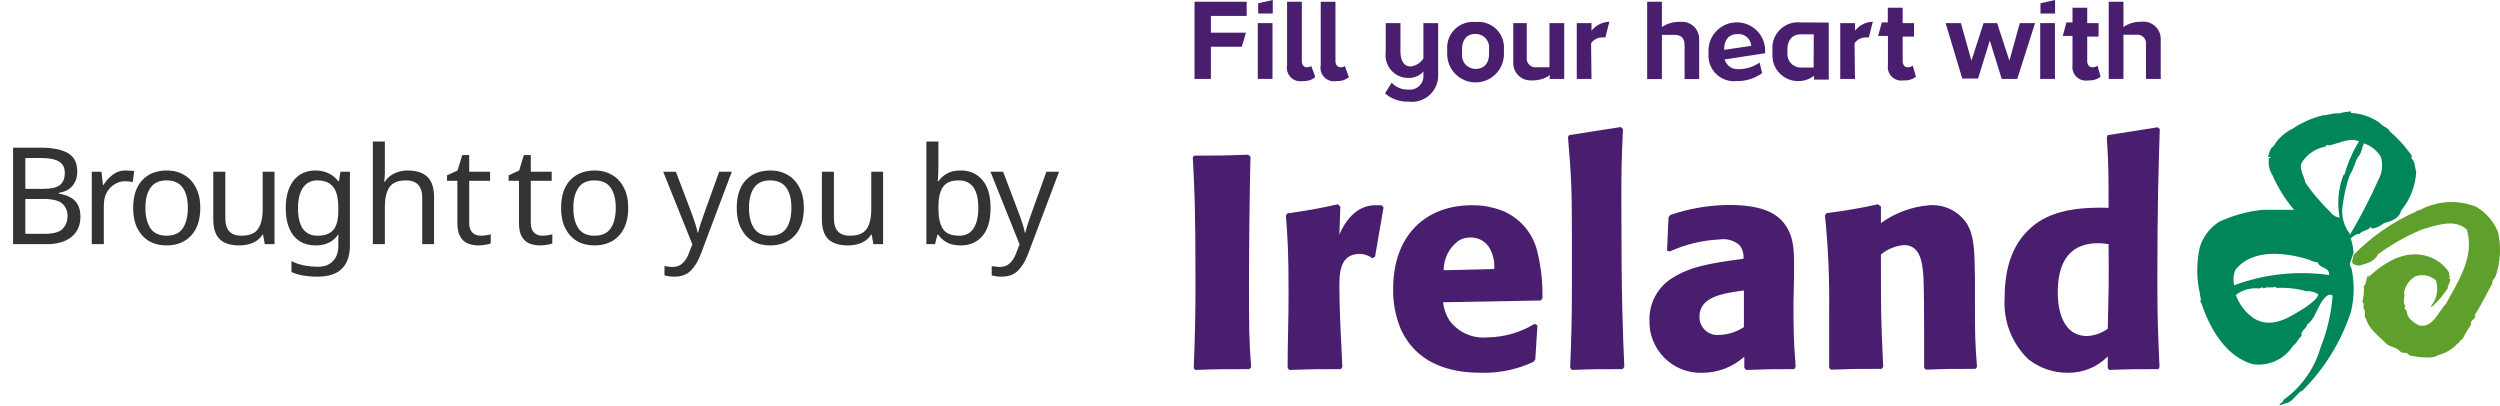
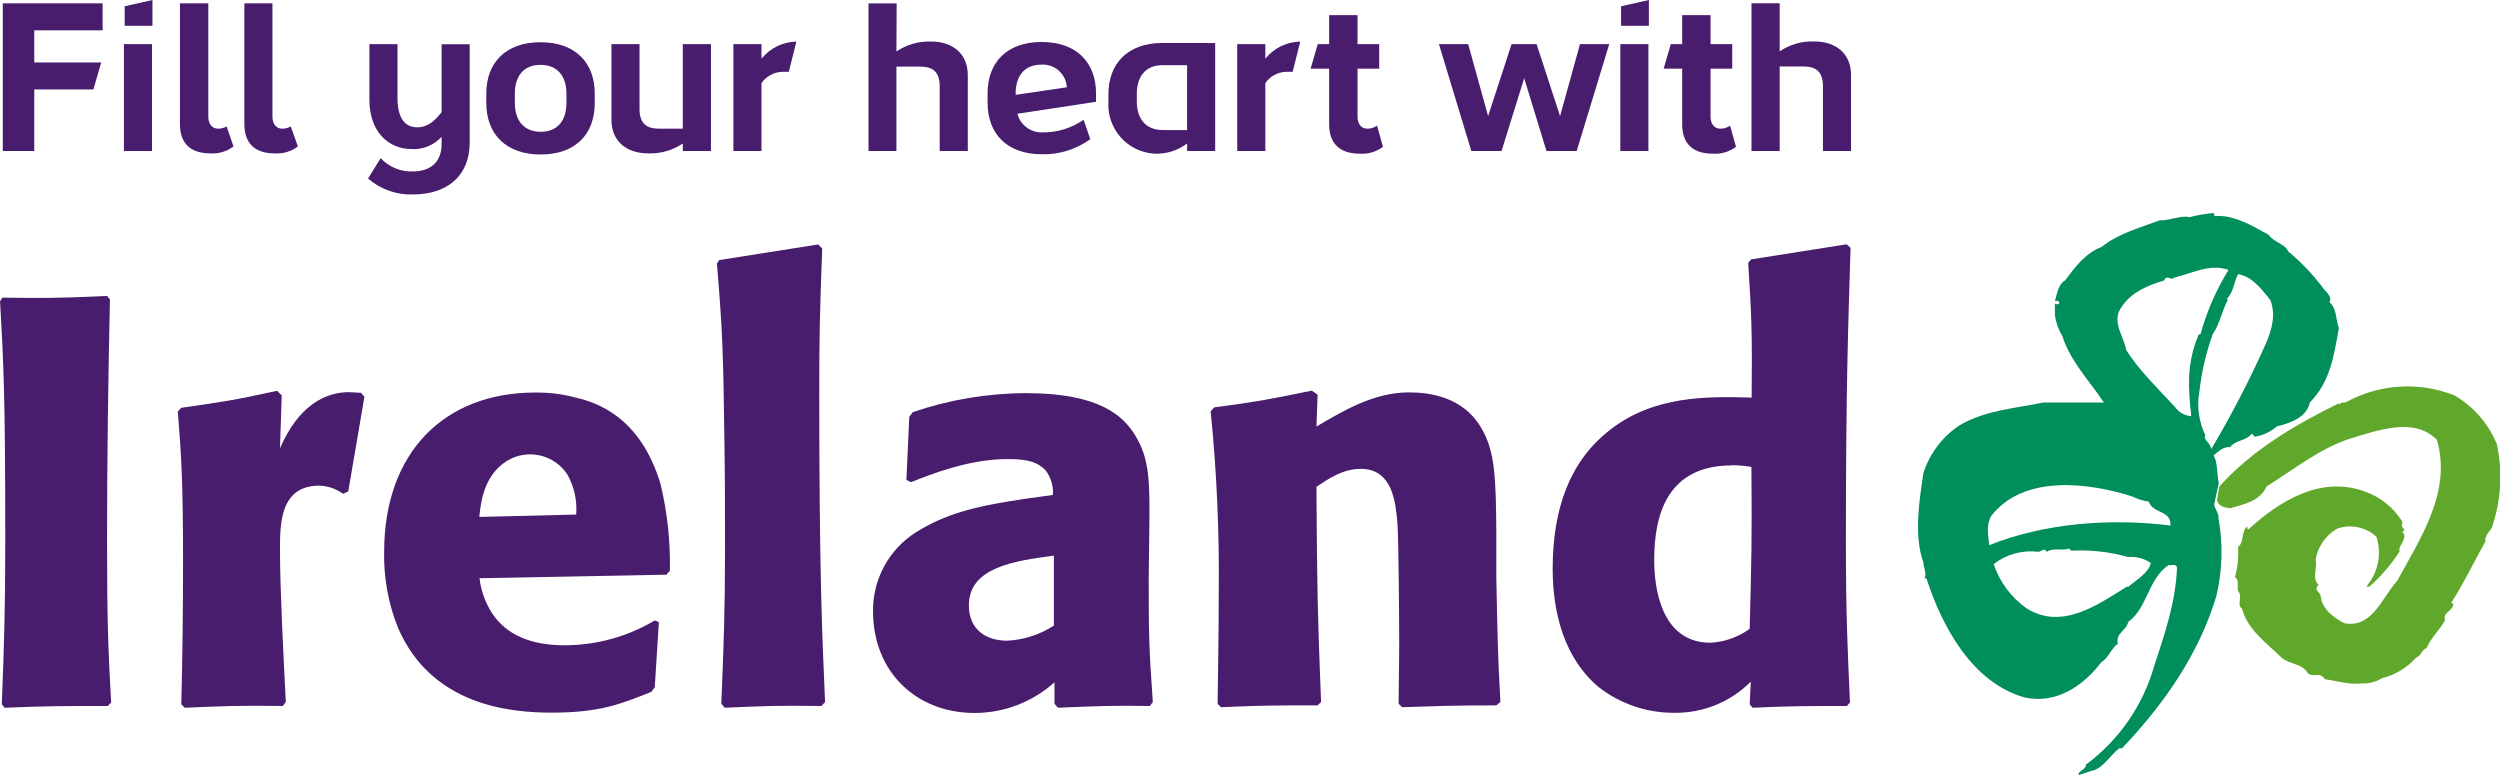
- <svg xmlns="http://www.w3.org/2000/svg" width="185.03" height="30" viewBox="0 0 185.03 30">
+ <svg xmlns="http://www.w3.org/2000/svg" width="116.79mm" height="36.22mm" viewBox="0 0 331.04 102.67">
  <g id="Layer_2" data-name="Layer 2">
    <g id="Layer_1-2" data-name="Layer 1">
+       <path d="M292.06,57.7a9.42,9.42,0,0,1-.83-5.78A34.36,34.36,0,0,1,293,44.26c.94-1.36,1.22-3.08,2-4.54l-.14-.14c.91-.8,1-2.46,1.51-3.28,1.85.34,3,1.85,4.26,3.42.77,2,.2,3.91-.58,5.77a134.78,134.78,0,0,1-7.25,14c0-.72-1-1.23-.83-1.77m-1.77-2.6a2.94,2.94,0,0,1-2.2-1.24c-2.2-2.37-4.84-4.94-6.46-7.54-.28-1.69-1.66-3.32-.95-5.09,1.21-2.42,3.75-3.45,6-4.11.31-.88.88.11,1.37-.4,2.29-.51,4.6-1.88,7.14-1a32.94,32.94,0,0,0-3.71,8.51c-.49,0-.32.58-.55.8-1.22,3.43-1.11,6.26-.68,10m-2.75,14.54c-8.07-1-16.71-.31-24,2.6-.14-1.37-.42-2.65.26-3.86,4.33-5.57,13-4.4,18.66-2.59a7.33,7.33,0,0,0,2.2.68c.57,1.65,3,1.11,2.88,3.17m-5.76,8.08c-3.84,2.4-8.6,5.83-13.29,2.89A11.7,11.7,0,0,1,264,74.7a8,8,0,0,1,5.91-1.63c.38,0,.8-.63,1.09,0,1-.58,1.91-.09,3-.43l.25.28a23.69,23.69,0,0,1,7.56.84,4.69,4.69,0,0,1,3,.79c-.27,1.32-2,2.29-3,3.17m12-13.76c-.29-1.2-.09-2.59-.69-3.66.68-.52,1.25-1.18,2.19-1.09.77-1,2.17-.8,2.86-1.79l.43.42a6,6,0,0,0,2.89-1.37c1.71-.44,3.94-1.12,4.37-3.17,2.71-2.75,3.2-6.17,3.85-9.86-.43-1.15-.23-2.52-1.25-3.43.39-.63-.34-1.29-.69-1.67A28.47,28.47,0,0,0,303,33.29c-.4-1-1.86-1.17-2.6-2.2-2.2-1.22-4.66-2.69-7.15-2.48l-.11-.4a18.45,18.45,0,0,0-3.17.54c-1.35-.26-2.57.48-4,.43-2.63,1-5.48,1.74-7.69,3.53-2.11.78-3.56,2.7-4.8,4.41-.91.48-1.08,1.74-1.37,2.74.18,0,.46-.11.55.15s-.06.2-.12.25-.34.06-.43-.11v1.63a7.13,7.13,0,0,0,1,2.75c1,3.25,3.57,5.9,5.48,8.77h-8c-3.77.79-7.63,1-11.08,3a12,12,0,0,0-4.81,6.32c-.57,3.78-1.29,8.26,0,11.91,0,.69.52,1.55.12,2.06h.28c2,6.23,6,13.81,13,15.77,4.26.94,7.86-1.65,10.14-4.65,1-.6,1.35-1.93,2.21-2.46-.37-1.4,1.14-1.72,1.36-2.89,2.61-1.91,2.55-5.59,5.35-7.54.37.12.88-.23,1.12.29-.18,4.68-1.63,8.83-3,13a24.64,24.64,0,0,1-9.06,13.14c0,.76-1.2.86-.93,1.38l1.62-.54c1.45-.2,2.54-2.09,3.71-3H281c5.77-6.08,10.25-12.69,12.49-20.17a25.3,25.3,0,0,0,.28-10.29c.11-.67-.63-1.36-.55-1.93Z" style="fill: #008e5a" />
+       <path d="M293.58,66.22c.14.85,1.05,1,1.77,1.08,1.8-.55,3.88-.89,4.79-2.88,3.6-2.26,7-5,11-6.32,3.43-1,8.46-3,11.55.14,2,6.89-2.18,13-5.24,18.65-2.05,2.24-3.28,6.32-7,5.64-1.37-.69-3-1.89-3.14-3.58-.14-.71-1-.74-.29-1.51-.94-.82-.1-2.36-.4-3.28A5.88,5.88,0,0,1,309.49,70a5.15,5.15,0,0,1,5.2,1.09,6.82,6.82,0,0,1-1.37,6.59h.43a22,22,0,0,0,4-4.65c-.14-.52.21-.86.4-1.26s.43-1,0-1.23c-.05-.2.17-.25.29-.4a.72.72,0,0,1-.29-1,9.54,9.54,0,0,0-5.2-4.12c-5.77-2-11.12,1.35-15.23,5.09-.17-.09-.14-.28-.14-.42-.86.74-.4,2.23-1.23,2.74a11.69,11.69,0,0,1-.4,4c.75.51.08,1.54.54,2,.42.69-.32,1.72.4,2.17.72,2.81,3.28,4.56,5.35,6.6,1,.72,2.39.72,3.16,1.64.55,1.17,1.8-.06,2.46,1.11,1.48.18,3.29.77,4.94.55a4.58,4.58,0,0,0,2.61-.69,8.92,8.92,0,0,0,4.54-2.74c.63-.2.77-1.09,1.37-1.23.55-1.38,1.77-2.41,2.46-3.72-.4-1,1.09-1.2,1.09-2.19-.13,0-.2-.07-.27-.12,1.52-2.32,3-5.4,4.52-8.12-.17-.6.46-1.23.83-1.77a20.6,20.6,0,0,0,.68-11.12A13.35,13.35,0,0,0,325,52.35a16.91,16.91,0,0,0-14.41.94c-.32,0-.66,0-.83.29l-.12-.14c-5.62,2.77-11.4,6.11-15.77,11Z" style="fill: #5fa82c" />
+       <path d="M14.55,39.65c-.23,10.57-.38,21.14-.38,31.71,0,11.1.15,14.62.54,21.68l-.46.45c-6.36,0-7.89,0-13.64.23l-.38-.46c.31-8,.46-12.64.46-21.67C.69,52.06.46,48.15,0,39.88l.31-.47c5.51.08,7.27.08,13.86-.22Z" style="fill: #491d6e" />
+       <path d="M45.42,65.39a5.68,5.68,0,0,0-3.14-1.08c-5.21,0-5.21,5.06-5.21,8.51,0,5.28.46,13.93.77,20.14l-.39.53c-6.12-.08-7.35,0-13,.23L24,93.26c.16-6.36.23-12.64.23-18.92,0-10.64-.23-14.09-.69-19.84L24,54C29.56,53.2,31,53,36.69,51.75l.61.61-.23,7c2.45-5.67,6-7.43,9.12-7.43.53,0,1.07.08,1.6.08l.46.53L46.11,65.07Z" style="fill: #491d6e" />
+       <path d="M87.24,82.39,86.7,91l-.46.62c-4.06,1.61-6.81,2.75-13.17,2.75-5.52,0-15.93-.92-20.38-11.25a25.62,25.62,0,0,1-1.83-10c0-13.25,8-21.14,20-21.14a19.52,19.52,0,0,1,5.44.69c2.6.61,8.5,2.45,11.18,11.49A45.17,45.17,0,0,1,88.7,75.57l-.46.53-24.75.47a10.89,10.89,0,0,0,1.69,4.67c1.84,2.76,5,4.21,9.58,4.21A23.4,23.4,0,0,0,86.7,82.16ZM76.29,68.14a9.36,9.36,0,0,0-1.15-5.28,5.89,5.89,0,0,0-8-1.84c-2.91,1.84-3.44,5-3.68,7.43Z" style="fill: #491d6e" />
+       <path d="M108.76,93.49c-5.59-.08-7.66,0-12.79.23l-.46-.53C95.82,85.6,96,81,96,72.74c0-4.52,0-9-.07-13.56-.16-12.41-.23-14.94-1-24.29l.3-.45,13.1-2.07.54.54c-.31,8.27-.39,11.72-.39,19,0,24.2.39,32.24.77,41.06Z" style="fill: #491d6e" />
+       <path d="M152.11,76.34c0,7.19,0,9.11.54,16.62l-.38.53c-5-.08-6.67,0-12.18.23l-.46-.53V90.35A15.8,15.8,0,0,1,129,94.41c-7.5,0-13.4-5.28-13.4-13.48a12.22,12.22,0,0,1,5.74-10.48c4.6-2.84,8.89-3.68,18.08-4.91a4.79,4.79,0,0,0-1-3.29c-1-1-2.14-1.46-5-1.46-5.13,0-10.11,2-12.79,3.06l-.61-.3.38-8.35.46-.62a46.73,46.73,0,0,1,15-2.52c9.81,0,12.87,3.06,14.41,5.52,2,3.21,2,6.2,1.91,13.09Zm-12.56-2.76c-5.21.69-11.26,1.53-11.26,6.59,0,3.21,2.3,4.67,5.06,4.67a12.41,12.41,0,0,0,6.2-2Z" style="fill: #491d6e" />
+       <path d="M198.14,93.41c-6.12,0-7.43.08-12.48.24l-.46-.46c0-2.61.08-5.29.08-7.9,0-2.9-.08-13.4-.23-15.92-.23-2.76-.62-7.28-4.83-7.28-2.45,0-4.29,1.3-5.9,2.38.08,13.7.15,16.69.61,28.49l-.46.45c-6.12,0-7.27,0-12.79.24l-.45-.46c.07-4.91.15-9.81.15-14.71a214,214,0,0,0-1.07-24l.46-.53c5.74-.77,7-1,12.94-2.22l.76.54-.15,4.21c3.53-2.07,7.59-4.52,12.26-4.52,2.75,0,7.12.61,9.5,4.6,1.91,3.13,2,6.66,2.06,14v6c.16,7.51.16,9.65.54,16.39Z" style="fill: #491d6e" />
+       <path d="M244.56,93.49c-5.74,0-7.2,0-12.49.23l-.38-.46.15-3a14,14,0,0,1-10.11,4.13,16.14,16.14,0,0,1-10-3.37c-4.52-3.75-6.13-9.72-6.13-15.7,0-7.89,2.23-14.24,7.58-18.38,5.83-4.6,13-4.45,18.77-4.29.08-8.73,0-10.64-.46-17.84l.38-.46,12.64-2,.54.46c-.31,10.12-.62,18.46-.62,38.68,0,10,.23,14.63.54,21.53ZM229.32,61.63c-8.58,0-10.27,6.59-10.27,12.48,0,1.54,0,11,7.43,11a9.69,9.69,0,0,0,5.21-1.84c.23-9.26.31-11.25.23-21.44a17.52,17.52,0,0,0-2.6-.23" style="fill: #491d6e" />
      <g>
-         <text transform="translate(0 18.07)" style="font-size: 10px;fill: #333;font-family: TelesansText-Regular, Telesans Text">B<tspan x="5.95" y="0" style="letter-spacing: -0.011em">r</tspan>
-           <tspan x="9.31" y="0" style="letter-spacing: -0em">o</tspan>
-           <tspan x="14.99" y="0" style="letter-spacing: -0.004em">u</tspan>
-           <tspan x="20.6" y="0">ght </tspan>
-           <tspan x="37.49" y="0" style="letter-spacing: -0.01em">t</tspan>
-           <tspan x="40.98" y="0" style="letter-spacing: -0em">o </tspan>
-           <tspan x="49.07" y="0" style="letter-spacing: -0.01em">y</tspan>
-           <tspan x="53.98" y="0" style="letter-spacing: 0em">ou </tspan>
-           <tspan x="67.72" y="0" style="letter-spacing: -0.014em">b</tspan>
-           <tspan x="73.29" y="0">y</tspan>
-         </text>
+         <path d="M16.4,5.84h3.72V20H16.4Z" style="fill: #491d6e" />
+         <path d="M50.4,20.94a5.52,5.52,0,0,0,4.26,1.76c2.4,0,3.81-1.29,3.81-3.64v-.94a5,5,0,0,1-3.95,1.62c-3.11,0-5.61-2.3-5.61-6.54V5.84h3.72V13c0,2.65,1,3.86,2.61,3.86s2.58-1.21,3.23-2v-9h3.72V18.89c0,4.42-3,6.86-7.53,6.86a8.59,8.59,0,0,1-5.93-2.11Z" style="fill: #491d6e" />
+         <path d="M90.41,19a7.64,7.64,0,0,1-4.57,1.31c-3,0-4.88-1.7-4.88-4.45V5.84h3.72v8.59c0,2,1,2.61,2.61,2.61s2.2,0,3.12,0V5.84h3.73V20H90.41Z" style="fill: #491d6e" />
+         <path d="M118.7,6.81a7.74,7.74,0,0,1,4.57-1.31c3,0,4.88,1.71,4.88,4.46V20h-3.72V11.43c0-2-1-2.61-2.61-2.61s-2.2,0-3.12,0V20H115V.45h3.73Z" style="fill: #491d6e" />
+         <path d="M235.66,6.8a7.64,7.64,0,0,1,4.57-1.31c3,0,4.88,1.7,4.88,4.45V20h-3.72V11.41c0-2-1-2.61-2.61-2.61s-2.2,0-3.12,0V20h-3.73V.43h3.73Z" style="fill: #491d6e" />
+         <path d="M176,16.48V9.09h-2.45l.94-3.25H176V2h3.76V5.84h2.87V9.09h-2.87v6.39c0,.88.46,1.56,1.29,1.56a2.09,2.09,0,0,0,1.29-.41l.79,2.81a4.61,4.61,0,0,1-3.11.91C177.42,20.35,176,19,176,16.48Z" style="fill: #491d6e" />
+         <polygon points="13.38 8.31 13.38 8.27 4.53 8.27 4.53 4.02 13.58 4.02 13.58 0.44 0.36 0.44 0.36 20 4.53 20 4.53 11.85 12.36 11.85 13.38 8.31" style="fill: #491d6e" />
+         <path d="M222.75,16.48V9.09H220.3l.94-3.25h1.51V2h3.76V5.84h2.87V9.09h-2.87v6.39c0,.88.46,1.56,1.29,1.56a2.09,2.09,0,0,0,1.29-.41l.79,2.81a4.61,4.61,0,0,1-3.11.91C224.16,20.35,222.75,19,222.75,16.48Z" style="fill: #491d6e" />
+         <path d="M201.83,10.35l-3,9.65h-4L190.54,5.84h3.87l2.64,9.53,3.11-9.53h3.31l3.11,9.53,2.64-9.53h3.87L208.78,20h-4Z" style="fill: #491d6e" />
+         <polygon points="20.18 3.42 20.18 0 16.5 0.83 16.5 3.42 20.18 3.42" style="fill: #491d6e" />
        <g>
-           <path d="M173.64,16.86a2.74,2.74,0,0,1-.25-1.69,10.56,10.56,0,0,1,.53-2.24c.28-.4.36-.9.6-1.32l0,0c.27-.24.29-.72.44-1a2.27,2.27,0,0,1,1.25,1,2.19,2.19,0,0,1-.17,1.68,39.51,39.51,0,0,1-2.12,4.09c0-.21-.3-.36-.24-.52m-.52-.76a.86.86,0,0,1-.64-.36,15,15,0,0,1-1.89-2.21c-.08-.49-.49-1-.28-1.48a2.61,2.61,0,0,1,1.77-1.2c.09-.26.25,0,.4-.12.67-.15,1.34-.55,2.08-.28a9.53,9.53,0,0,0-1.08,2.48c-.14,0-.09.17-.16.24a5.89,5.89,0,0,0-.2,2.93m-.8,4.25a14.45,14.45,0,0,0-7,.76,1.81,1.81,0,0,1,.08-1.13c1.27-1.63,3.81-1.28,5.45-.76a2,2,0,0,0,.65.2c.16.48.89.33.84.93m-1.69,2.36c-1.12.7-2.51,1.7-3.88.85a3.5,3.5,0,0,1-1.33-1.73,2.37,2.37,0,0,1,1.73-.48c.11,0,.23-.18.32,0,.29-.17.56,0,.88-.13l.08.09a6.86,6.86,0,0,1,2.2.24,1.44,1.44,0,0,1,.89.23c-.08.39-.58.67-.89.93m3.5-4a4.14,4.14,0,0,0-.21-1.07c.2-.15.37-.34.64-.32.23-.29.64-.23.84-.52l.12.12a1.76,1.76,0,0,0,.85-.4c.5-.13,1.15-.33,1.28-.93a4.94,4.94,0,0,0,1.12-2.88c-.12-.33-.06-.73-.36-1,.11-.18-.1-.38-.2-.49a8.52,8.52,0,0,0-1.37-1.47c-.11-.3-.54-.35-.76-.65A4,4,0,0,0,174,8.36l0-.12a5.5,5.5,0,0,0-.93.16c-.39-.07-.75.14-1.15.13a7.31,7.31,0,0,0-2.25,1,3.29,3.29,0,0,0-1.4,1.29c-.27.14-.32.5-.4.8,0,0,.13,0,.16,0a.06.06,0,0,1,0,.07s-.1,0-.12,0v.48a1.86,1.86,0,0,0,.28.8,10.44,10.44,0,0,0,1.6,2.56h-2.33a10.08,10.08,0,0,0-3.23.89,3.51,3.51,0,0,0-1.41,1.84,7.72,7.72,0,0,0,0,3.48c0,.21.15.46,0,.61h.08c.59,1.82,1.75,4,3.81,4.6a3,3,0,0,0,3-1.36c.28-.17.39-.56.64-.72-.11-.4.34-.5.4-.84.76-.56.75-1.63,1.56-2.2.11,0,.26-.07.33.08a13.08,13.08,0,0,1-.89,3.81A7.2,7.2,0,0,1,169,29.6c0,.22-.35.25-.27.4l.47-.16c.42-.06.74-.61,1.08-.88h.08A14.68,14.68,0,0,0,174,23.07a7.22,7.22,0,0,0,.08-3c0-.2-.18-.4-.16-.57Z" style="fill: #00865a" />
-           <path d="M174.08,19.35c0,.25.31.28.52.31.53-.16,1.13-.25,1.4-.84A16.33,16.33,0,0,1,179.21,17c1-.29,2.47-.87,3.37,0,.58,2-.63,3.79-1.53,5.45-.6.65-1,1.84-2,1.64-.41-.2-.89-.55-.92-1,0-.21-.3-.22-.09-.44-.27-.24,0-.69-.11-1a1.71,1.71,0,0,1,.84-1.2,1.5,1.5,0,0,1,1.52.31,2,2,0,0,1-.4,1.93H180a6.33,6.33,0,0,0,1.16-1.36c0-.15.07-.25.12-.37s.13-.28,0-.36.05-.07.09-.11a.22.22,0,0,1-.09-.29,2.82,2.82,0,0,0-1.52-1.2c-1.68-.59-3.25.39-4.45,1.49-.05,0,0-.09,0-.13-.25.22-.11.65-.36.8a3.64,3.64,0,0,1-.11,1.17c.21.15,0,.45.15.6s-.09.5.12.64c.21.82,1,1.33,1.56,1.92.29.21.7.21.93.48s.52,0,.72.33a6.11,6.11,0,0,0,1.44.16,1.4,1.4,0,0,0,.76-.2,2.69,2.69,0,0,0,1.33-.8c.18-.06.22-.32.4-.36A11.41,11.41,0,0,1,182.9,24c-.12-.29.31-.35.31-.64,0,0-.05,0-.07,0,.44-.68.88-1.58,1.32-2.38-.05-.17.13-.36.24-.51a6.09,6.09,0,0,0,.2-3.25,3.85,3.85,0,0,0-1.64-1.92,4.94,4.94,0,0,0-4.21.27c-.1,0-.19,0-.24.09l0,0a14.82,14.82,0,0,0-4.61,3.2Z" style="fill: #5fa02c" />
-           <path d="M92.55,11.59q-.1,4.62-.11,9.26c0,3.25,0,4.27.16,6.34l-.14.13c-1.86,0-2.3,0-4,.06l-.11-.13c.09-2.33.13-3.69.13-6.33,0-5.71-.07-6.85-.2-9.27l.09-.13c1.61,0,2.12,0,4-.07Z" style="fill: #491e6e" />
-           <path d="M101.57,19.11a1.6,1.6,0,0,0-.92-.32c-1.52,0-1.52,1.48-1.52,2.49,0,1.54.13,4.07.22,5.88l-.11.16c-1.79,0-2.15,0-3.8.06l-.14-.13c0-1.86.07-3.69.07-5.53,0-3.11-.07-4.12-.2-5.79l.13-.14c1.64-.24,2.06-.31,3.72-.67l.18.18-.07,2.06c.72-1.66,1.75-2.17,2.66-2.17l.47,0,.14.16L101.77,19Z" style="fill: #491e6e" />
-           <path d="M113.79,24.08l-.16,2.52-.13.18a8.65,8.65,0,0,1-3.85.81c-1.61,0-4.66-.27-6-3.29a7.43,7.43,0,0,1-.54-2.93c0-3.88,2.33-6.18,5.84-6.18a5.64,5.64,0,0,1,1.59.2,4.34,4.34,0,0,1,3.27,3.36,13.15,13.15,0,0,1,.35,3.33l-.13.16-7.23.13a3.25,3.25,0,0,0,.49,1.37,3.13,3.13,0,0,0,2.8,1.23,6.89,6.89,0,0,0,3.49-1Zm-3.2-4.17a2.68,2.68,0,0,0-.34-1.54,1.58,1.58,0,0,0-1.43-.79,1.56,1.56,0,0,0-.89.25A2.69,2.69,0,0,0,106.85,20Z" style="fill: #491e6e" />
-           <path d="M120.08,27.32c-1.64,0-2.24,0-3.74.06l-.13-.15c.09-2.22.13-3.56.13-6,0-1.32,0-2.64,0-4,0-3.62-.07-4.36-.29-7.09l.09-.14,3.82-.6.16.16C120,12,120,13,120,15.16c0,7.08.11,9.43.22,12Z" style="fill: #491e6e" />
-           <path d="M132.74,22.31c0,2.1,0,2.66.16,4.85l-.11.16c-1.46,0-1.95,0-3.56.06l-.13-.15V26.4A4.65,4.65,0,0,1,126,27.59a3.78,3.78,0,0,1-3.92-3.94,3.58,3.58,0,0,1,1.68-3.07c1.34-.83,2.59-1.07,5.28-1.43a1.43,1.43,0,0,0-.29-1,1.8,1.8,0,0,0-1.46-.43,10.17,10.17,0,0,0-3.73.9l-.18-.09.11-2.44.13-.18a13.7,13.7,0,0,1,4.39-.74c2.87,0,3.76.9,4.21,1.61.58.94.58,1.82.56,3.83Zm-3.67-.81c-1.52.2-3.29.45-3.29,1.93a1.33,1.33,0,0,0,1.48,1.36,3.56,3.56,0,0,0,1.81-.58Z" style="fill: #491e6e" />
-           <path d="M146.2,27.3c-1.8,0-2.18,0-3.65.06l-.14-.13c0-.76,0-1.54,0-2.31s0-3.91-.07-4.65-.18-2.13-1.41-2.13a3,3,0,0,0-1.72.7c0,4,0,4.87.17,8.32l-.13.14c-1.79,0-2.13,0-3.74.06l-.13-.13c0-1.44,0-2.87,0-4.3a62,62,0,0,0-.31-7l.13-.16a38.07,38.07,0,0,0,3.79-.65l.22.16,0,1.23a7.13,7.13,0,0,1,3.58-1.32,3.07,3.07,0,0,1,2.77,1.34c.56.92.58,1.95.61,4.1v1.74c0,2.2,0,2.82.15,4.79Z" style="fill: #491e6e" />
-           <path d="M159.76,27.32c-1.68,0-2.11,0-3.65.06l-.11-.13,0-.87a4.07,4.07,0,0,1-2.95,1.21,4.69,4.69,0,0,1-2.93-1A5.78,5.78,0,0,1,148.37,22c0-2.3.65-4.16,2.21-5.37s3.81-1.3,5.48-1.25c0-2.55,0-3.11-.13-5.21L156,10l3.69-.58.16.13c-.09,3-.18,5.4-.18,11.31,0,2.93.07,4.27.16,6.29ZM155.3,18c-2.5,0-3,1.92-3,3.65,0,.44,0,3.22,2.18,3.22a2.84,2.84,0,0,0,1.52-.54c.06-2.71.09-3.29.06-6.26a4.38,4.38,0,0,0-.76-.07" style="fill: #491e6e" />
-           <g>
-             <path d="M93.09,1.71h1.09V5.84H93.09Z" style="fill: #491e6e" />
-             <path d="M103,6.12a1.59,1.59,0,0,0,1.24.51,1,1,0,0,0,1.11-1.06V5.29a1.43,1.43,0,0,1-1.15.48,1.68,1.68,0,0,1-1.64-1.91V1.71h1.09V3.79c0,.78.3,1.13.76,1.13a1.32,1.32,0,0,0,.94-.59V1.71h1.09V5.52a1.94,1.94,0,0,1-2.2,2,2.48,2.48,0,0,1-1.73-.61Z" style="fill: #491e6e" />
-             <path d="M114.72,5.56a2.27,2.27,0,0,1-1.34.39A1.28,1.28,0,0,1,112,4.64V1.71H113V4.22a.66.66,0,0,0,.76.76h.92V1.71h1.09V5.84h-1.09Z" style="fill: #491e6e" />
-             <path d="M123,2a2.27,2.27,0,0,1,1.34-.38,1.27,1.27,0,0,1,1.42,1.3V5.85h-1.08V3.34c0-.57-.3-.76-.77-.76H123V5.85h-1.09V.13H123Z" style="fill: #491e6e" />
-             <path d="M157.16,2a2.21,2.21,0,0,1,1.33-.39,1.28,1.28,0,0,1,1.43,1.31V5.84h-1.09V3.33a.66.66,0,0,0-.76-.76h-.91V5.84h-1.09V.13h1.09Z" style="fill: #491e6e" />
-             <path d="M139.73,4.82V2.66H139l.28-1h.44V.57h1.1V1.71h.84v1h-.84V4.52c0,.26.13.46.37.46a.59.59,0,0,0,.38-.12l.23.82a1.31,1.31,0,0,1-.91.27A1,1,0,0,1,139.73,4.82Z" style="fill: #491e6e" />
-             <polygon points="92.21 2.43 92.21 2.42 89.62 2.42 89.62 1.18 92.27 1.18 92.27 0.13 88.41 0.13 88.41 5.84 89.62 5.84 89.62 3.46 91.91 3.46 92.21 2.43" style="fill: #491e6e" />
-             <path d="M153.39,4.82V2.66h-.72l.27-1h.45V.57h1.09V1.71h.84v1h-.84V4.52c0,.26.14.46.38.46a.61.61,0,0,0,.38-.12l.23.82a1.33,1.33,0,0,1-.91.27A1,1,0,0,1,153.39,4.82Z" style="fill: #491e6e" />
-             <path d="M147.27,3l-.87,2.81h-1.17L144,1.71h1.13l.78,2.78.9-2.78h1l.91,2.78.77-2.78h1.13L149.3,5.84h-1.15Z" style="fill: #491e6e" />
-             <polygon points="94.2 1 94.2 0 93.12 0.24 93.12 1 94.2 1" style="fill: #491e6e" />
-             <g>
-               <path d="M151,1.71h1.09V5.84H151Z" style="fill: #491e6e" />
-               <polygon points="152.1 1 152.1 0 151.02 0.24 151.02 1 152.1 1" style="fill: #491e6e" />
-             </g>
-             <path d="M109.21,1.63a1.9,1.9,0,0,0-2.1,2V4a2.1,2.1,0,0,0,4.2,0V3.62A1.89,1.89,0,0,0,109.21,1.63Zm1,2.36c0,.64-.32,1.11-1,1.11a1,1,0,0,1-1-1.11V3.62c0-.64.32-1.11,1-1.11a1,1,0,0,1,1,1.11Z" style="fill: #491e6e" />
-             <path d="M99.54,4.89a.55.55,0,0,1-.32.09c-.24,0-.38-.2-.38-.46V.13H97.75V4.82A1,1,0,0,0,98.92,6a1.33,1.33,0,0,0,.9-.27l0-.06Z" style="fill: #491e6e" />
-             <path d="M97.05,4.89a.59.59,0,0,1-.33.09c-.24,0-.37-.2-.37-.46V.13H95.26V4.82A1,1,0,0,0,96.42,6a1.3,1.3,0,0,0,.9-.27V5.62Z" style="fill: #491e6e" />
-             <path d="M137.26,3.2a1,1,0,0,1,.79-.43h.27l.29-1.16h0a1.75,1.75,0,0,0-1.32.66V1.71h-1.09V5.84h1.09Z" style="fill: #491e6e" />
-             <path d="M117.76,3.2a1,1,0,0,1,.8-.43h.26l.29-1.16h0a1.77,1.77,0,0,0-1.32.66V1.71h-1.09V5.84h1.09Z" style="fill: #491e6e" />
-             <path d="M130.23,4.63a2.73,2.73,0,0,1-1.59.49,1,1,0,0,1-1-.72l3-.46V3.61a2.1,2.1,0,0,0-4.19,0V4a1.89,1.89,0,0,0,2.1,2,3.08,3.08,0,0,0,1.87-.59Zm-2.62-1c0-.64.31-1.11,1-1.11a.93.93,0,0,1,1,.87l-2,.3Z" style="fill: #491e6e" />
-             <path d="M133.28,1.66a1.89,1.89,0,0,0-2.1,2V4A1.9,1.9,0,0,0,133,6a1.93,1.93,0,0,0,1.26-.39v.28h1.09V1.67ZM134.23,5h-.94a1,1,0,0,1-1-1.11V3.65c0-.64.32-1.11,1-1.11h.95Z" style="fill: #491e6e" />
-           </g>
+           <path d="M214.56,5.84h3.72V20h-3.72Z" style="fill: #491d6e" />
+           <polygon points="218.34 3.42 218.34 0 214.66 0.83 214.66 3.42 218.34 3.42" style="fill: #491d6e" />
        </g>
+         <path d="M71.56,5.59c-4.66,0-7.17,2.78-7.17,6.79v1.28c0,4,2.51,6.8,7.2,6.8s7.16-2.78,7.16-6.8V12.38C78.75,8.37,76.25,5.59,71.56,5.59ZM75,13.66c0,2.2-1.09,3.79-3.4,3.79s-3.43-1.59-3.43-3.79V12.38c0-2.19,1.08-3.79,3.4-3.79S75,10.19,75,12.38Z" style="fill: #491d6e" />
+         <path d="M38.49,16.74a2.17,2.17,0,0,1-1.13.3c-.82,0-1.29-.68-1.29-1.56V.44H32.35v16c0,2.52,1.38,3.87,4,3.87a4.57,4.57,0,0,0,3.08-.91l-.06-.21Z" style="fill: #491d6e" />
+         <path d="M30,16.74a2.17,2.17,0,0,1-1.13.3c-.82,0-1.29-.68-1.29-1.56V.44H23.82v16c0,2.52,1.38,3.87,4,3.87a4.57,4.57,0,0,0,3.08-.91l-.06-.21Z" style="fill: #491d6e" />
+         <path d="M167.55,11a3.5,3.5,0,0,1,2.72-1.49h.9l1-4h-.1a6.08,6.08,0,0,0-4.52,2.26V5.84h-3.72V20h3.72Z" style="fill: #491d6e" />
+         <path d="M100.83,11a3.5,3.5,0,0,1,2.72-1.49h.9l1-4h-.1a6.08,6.08,0,0,0-4.52,2.26V5.84H97.11V20h3.72Z" style="fill: #491d6e" />
+         <path d="M143.49,15.86a9.35,9.35,0,0,1-5.43,1.67,3.3,3.3,0,0,1-3.34-2.47l10.41-1.58V12.35c0-4-2.51-6.79-7.2-6.79s-7.16,2.78-7.16,6.79v1.28c0,4,2.5,6.8,7.19,6.8a10.53,10.53,0,0,0,6.41-2Zm-9-3.51c0-2.19,1.08-3.79,3.4-3.79a3.17,3.17,0,0,1,3.37,3l-6.77,1Z" style="fill: #491d6e" />
+         <path d="M153.93,5.69c-4.66,0-7.16,2.78-7.16,6.8v1.07a6.48,6.48,0,0,0,6.1,6.79A6.68,6.68,0,0,0,157.19,19v1h3.72V5.7Zm3.26,11.53-3.23,0c-2.32,0-3.43-1.6-3.43-3.8v-1c0-2.2,1.09-3.79,3.4-3.79h3.26Z" style="fill: #491d6e" />
      </g>
    </g>
  </g>
</svg>
